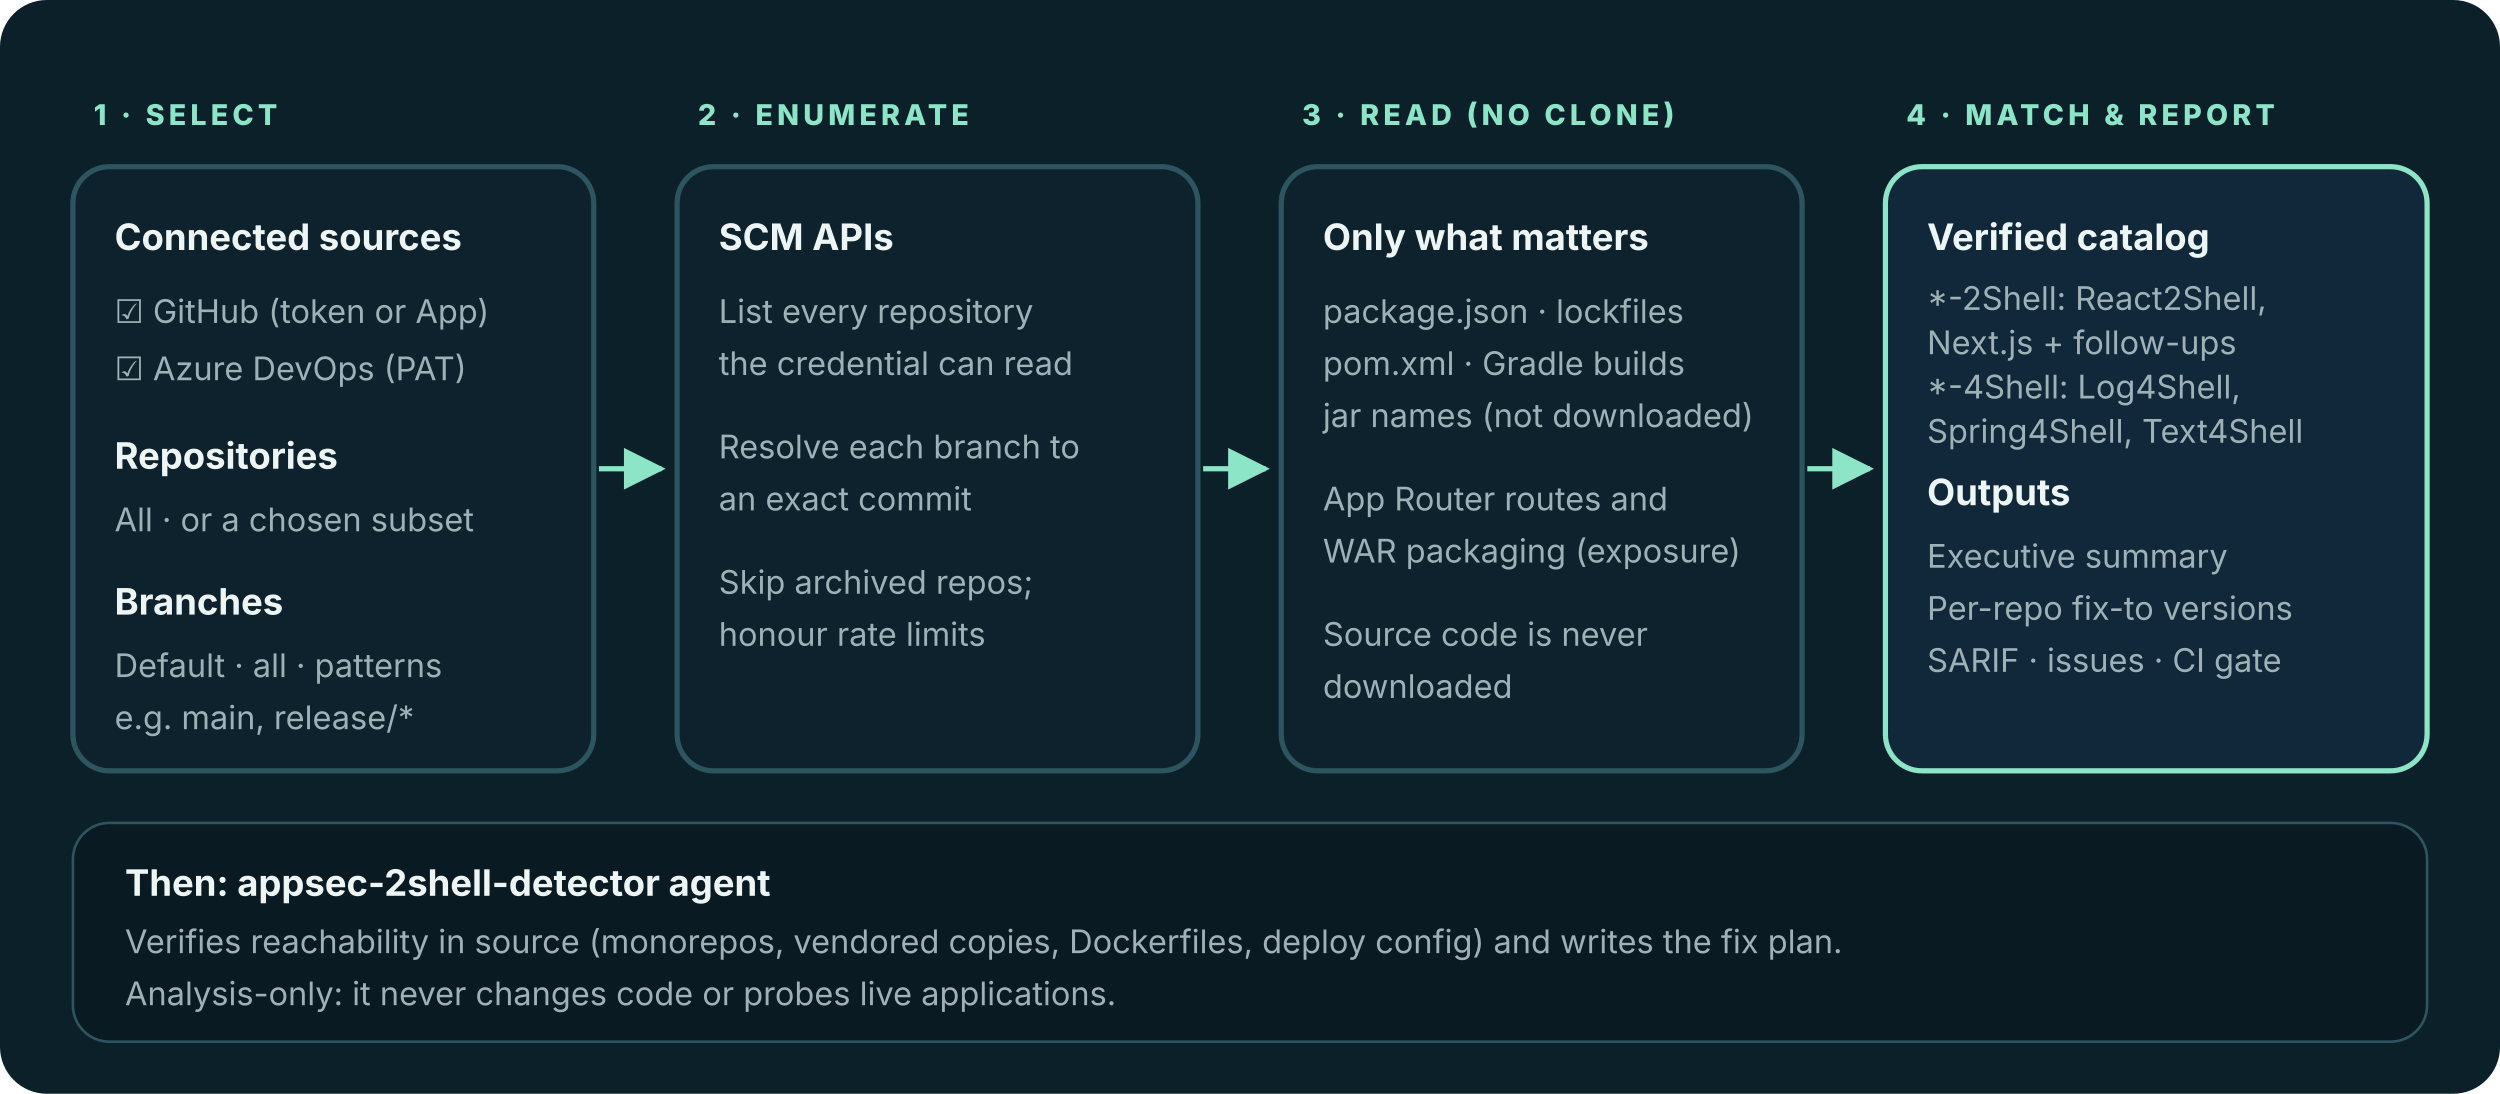
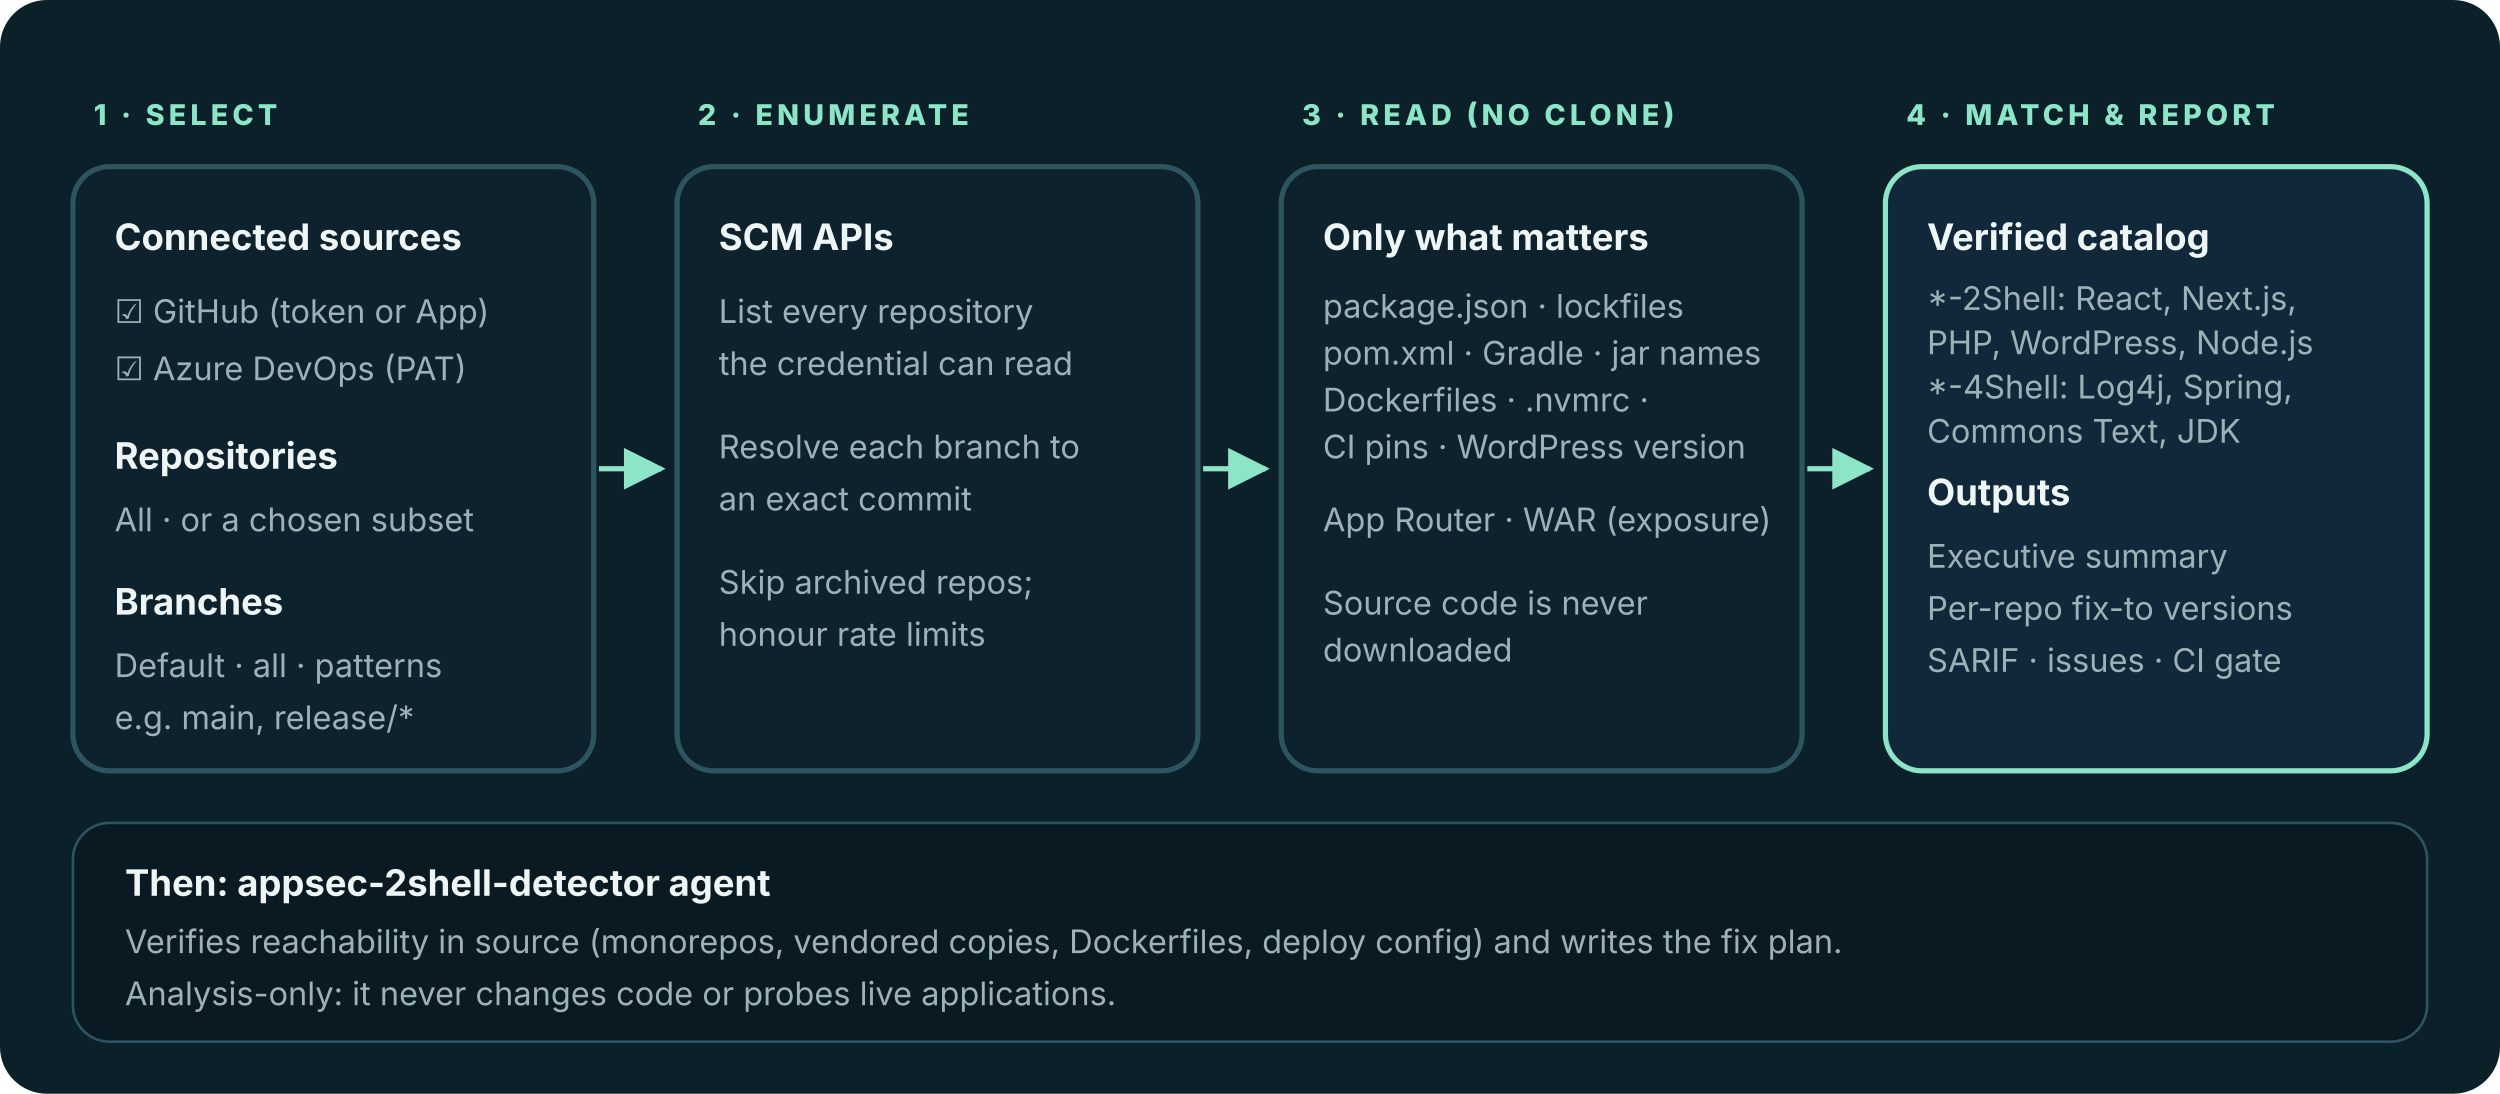
<svg xmlns="http://www.w3.org/2000/svg" viewBox="0 0 960 420" role="img" aria-labelledby="t d" font-family="Inter, Segoe UI, sans-serif">
  <rect width="960" height="420" rx="18" fill="#0c202a" />
  <defs>
    <marker id="a" viewBox="0 0 10 10" refX="9" refY="5" markerWidth="8" markerHeight="8" orient="auto">
      <path d="M0 0L10 5L0 10z" fill="#8ce5c7" />
    </marker>
  </defs>
  <g font-size="11" font-weight="800" letter-spacing="1.6" fill="#8ce5c7">
    <text x="36" y="48">1 · SELECT</text>
    <text x="268" y="48">2 · ENUMERATE</text>
    <text x="500" y="48">3 · READ (NO CLONE)</text>
    <text x="732" y="48">4 · MATCH &amp; REPORT</text>
  </g>
  <g fill="none" stroke-width="2">
    <rect x="28" y="64" width="200" height="232" rx="14" stroke="#2d5560" fill="#0e222d" />
    <rect x="260" y="64" width="200" height="232" rx="14" stroke="#2d5560" fill="#0e222d" />
    <rect x="492" y="64" width="200" height="232" rx="14" stroke="#2d5560" fill="#0e222d" />
    <rect x="724" y="64" width="208" height="232" rx="14" stroke="#8ce5c7" fill="#10283a" />
    <path d="M230 180H254" stroke="#8ce5c7" marker-end="url(#a)" />
    <path d="M462 180H486" stroke="#8ce5c7" marker-end="url(#a)" />
    <path d="M694 180H718" stroke="#8ce5c7" marker-end="url(#a)" />
  </g>
  <g fill="#edf6f5" font-size="14">
    <text x="44" y="96" font-weight="700">Connected sources</text>
    <text x="44" y="124" fill="#9db1b6" font-size="12.5">☑ GitHub (token or App)</text>
    <text x="44" y="146" fill="#9db1b6" font-size="12.5">☑ Azure DevOps (PAT)</text>
    <text x="44" y="180" font-weight="700">Repositories</text>
    <text x="44" y="204" fill="#9db1b6" font-size="12.5">All · or a chosen subset</text>
    <text x="44" y="236" font-weight="700">Branches</text>
    <text x="44" y="260" fill="#9db1b6" font-size="12.5">Default · all · patterns</text>
    <text x="44" y="280" fill="#9db1b6" font-size="12.5">e.g. main, release/*</text>
    <text x="276" y="96" font-weight="700">SCM APIs</text>
    <text x="276" y="124" fill="#9db1b6" font-size="12.5">List every repository</text>
    <text x="276" y="144" fill="#9db1b6" font-size="12.5">the credential can read</text>
    <text x="276" y="176" fill="#9db1b6" font-size="12.5">Resolve each branch to</text>
    <text x="276" y="196" fill="#9db1b6" font-size="12.5">an exact commit</text>
    <text x="276" y="228" fill="#9db1b6" font-size="12.5">Skip archived repos;</text>
    <text x="276" y="248" fill="#9db1b6" font-size="12.5">honour rate limits</text>
    <text x="508" y="96" font-weight="700">Only what matters</text>
-     <text x="508" y="124" fill="#9db1b6" font-size="12.5">package.json · lockfiles</text>
-     <text x="508" y="144" fill="#9db1b6" font-size="12.5">pom.xml · Gradle builds</text>
-     <text x="508" y="164" fill="#9db1b6" font-size="12.5">jar names (not downloaded)</text>
-     <text x="508" y="196" fill="#9db1b6" font-size="12.5">App Router routes and</text>
-     <text x="508" y="216" fill="#9db1b6" font-size="12.5">WAR packaging (exposure)</text>
-     <text x="508" y="248" fill="#9db1b6" font-size="12.5">Source code is never</text>
-     <text x="508" y="268" fill="#9db1b6" font-size="12.5">downloaded</text>
+     <text x="508" y="122" fill="#9db1b6" font-size="12.5">package.json · lockfiles</text>
+     <text x="508" y="140" fill="#9db1b6" font-size="12.5">pom.xml · Gradle · jar names</text>
+     <text x="508" y="158" fill="#9db1b6" font-size="12.5">Dockerfiles · .nvmrc ·</text>
+     <text x="508" y="176" fill="#9db1b6" font-size="12.5">CI pins · WordPress version</text>
+     <text x="508" y="204" fill="#9db1b6" font-size="12.5">App Router · WAR (exposure)</text>
+     <text x="508" y="236" fill="#9db1b6" font-size="12.5">Source code is never</text>
+     <text x="508" y="254" fill="#9db1b6" font-size="12.5">downloaded</text>
    <text x="740" y="96" font-weight="700">Verified catalog</text>
-     <text x="740" y="119" fill="#9db1b6" font-size="12.5">*-2Shell: React2Shell,</text>
-     <text x="740" y="136" fill="#9db1b6" font-size="12.5">Next.js + follow-ups</text>
-     <text x="740" y="153" fill="#9db1b6" font-size="12.5">*-4Shell: Log4Shell,</text>
-     <text x="740" y="170" fill="#9db1b6" font-size="12.5">Spring4Shell, Text4Shell</text>
+     <text x="740" y="119" fill="#9db1b6" font-size="12.5">*-2Shell: React, Next.js,</text>
+     <text x="740" y="136" fill="#9db1b6" font-size="12.5">PHP, WordPress, Node.js</text>
+     <text x="740" y="153" fill="#9db1b6" font-size="12.5">*-4Shell: Log4j, Spring,</text>
+     <text x="740" y="170" fill="#9db1b6" font-size="12.5">Commons Text, JDK</text>
    <text x="740" y="194" font-weight="700">Outputs</text>
    <text x="740" y="218" fill="#9db1b6" font-size="12.5">Executive summary</text>
    <text x="740" y="238" fill="#9db1b6" font-size="12.5">Per-repo fix-to versions</text>
    <text x="740" y="258" fill="#9db1b6" font-size="12.5">SARIF · issues · CI gate</text>
  </g>
  <rect x="28" y="316" width="904" height="84" rx="14" fill="#0a1a23" stroke="#2d5560" />
  <text x="48" y="344" fill="#edf6f5" font-size="14" font-weight="700">Then: appsec-2shell-detector agent</text>
  <text x="48" y="366" fill="#9db1b6" font-size="12.5">Verifies reachability in source (monorepos, vendored copies, Dockerfiles, deploy config) and writes the fix plan.</text>
  <text x="48" y="386" fill="#9db1b6" font-size="12.5">Analysis-only: it never changes code or probes live applications.</text>
</svg>
